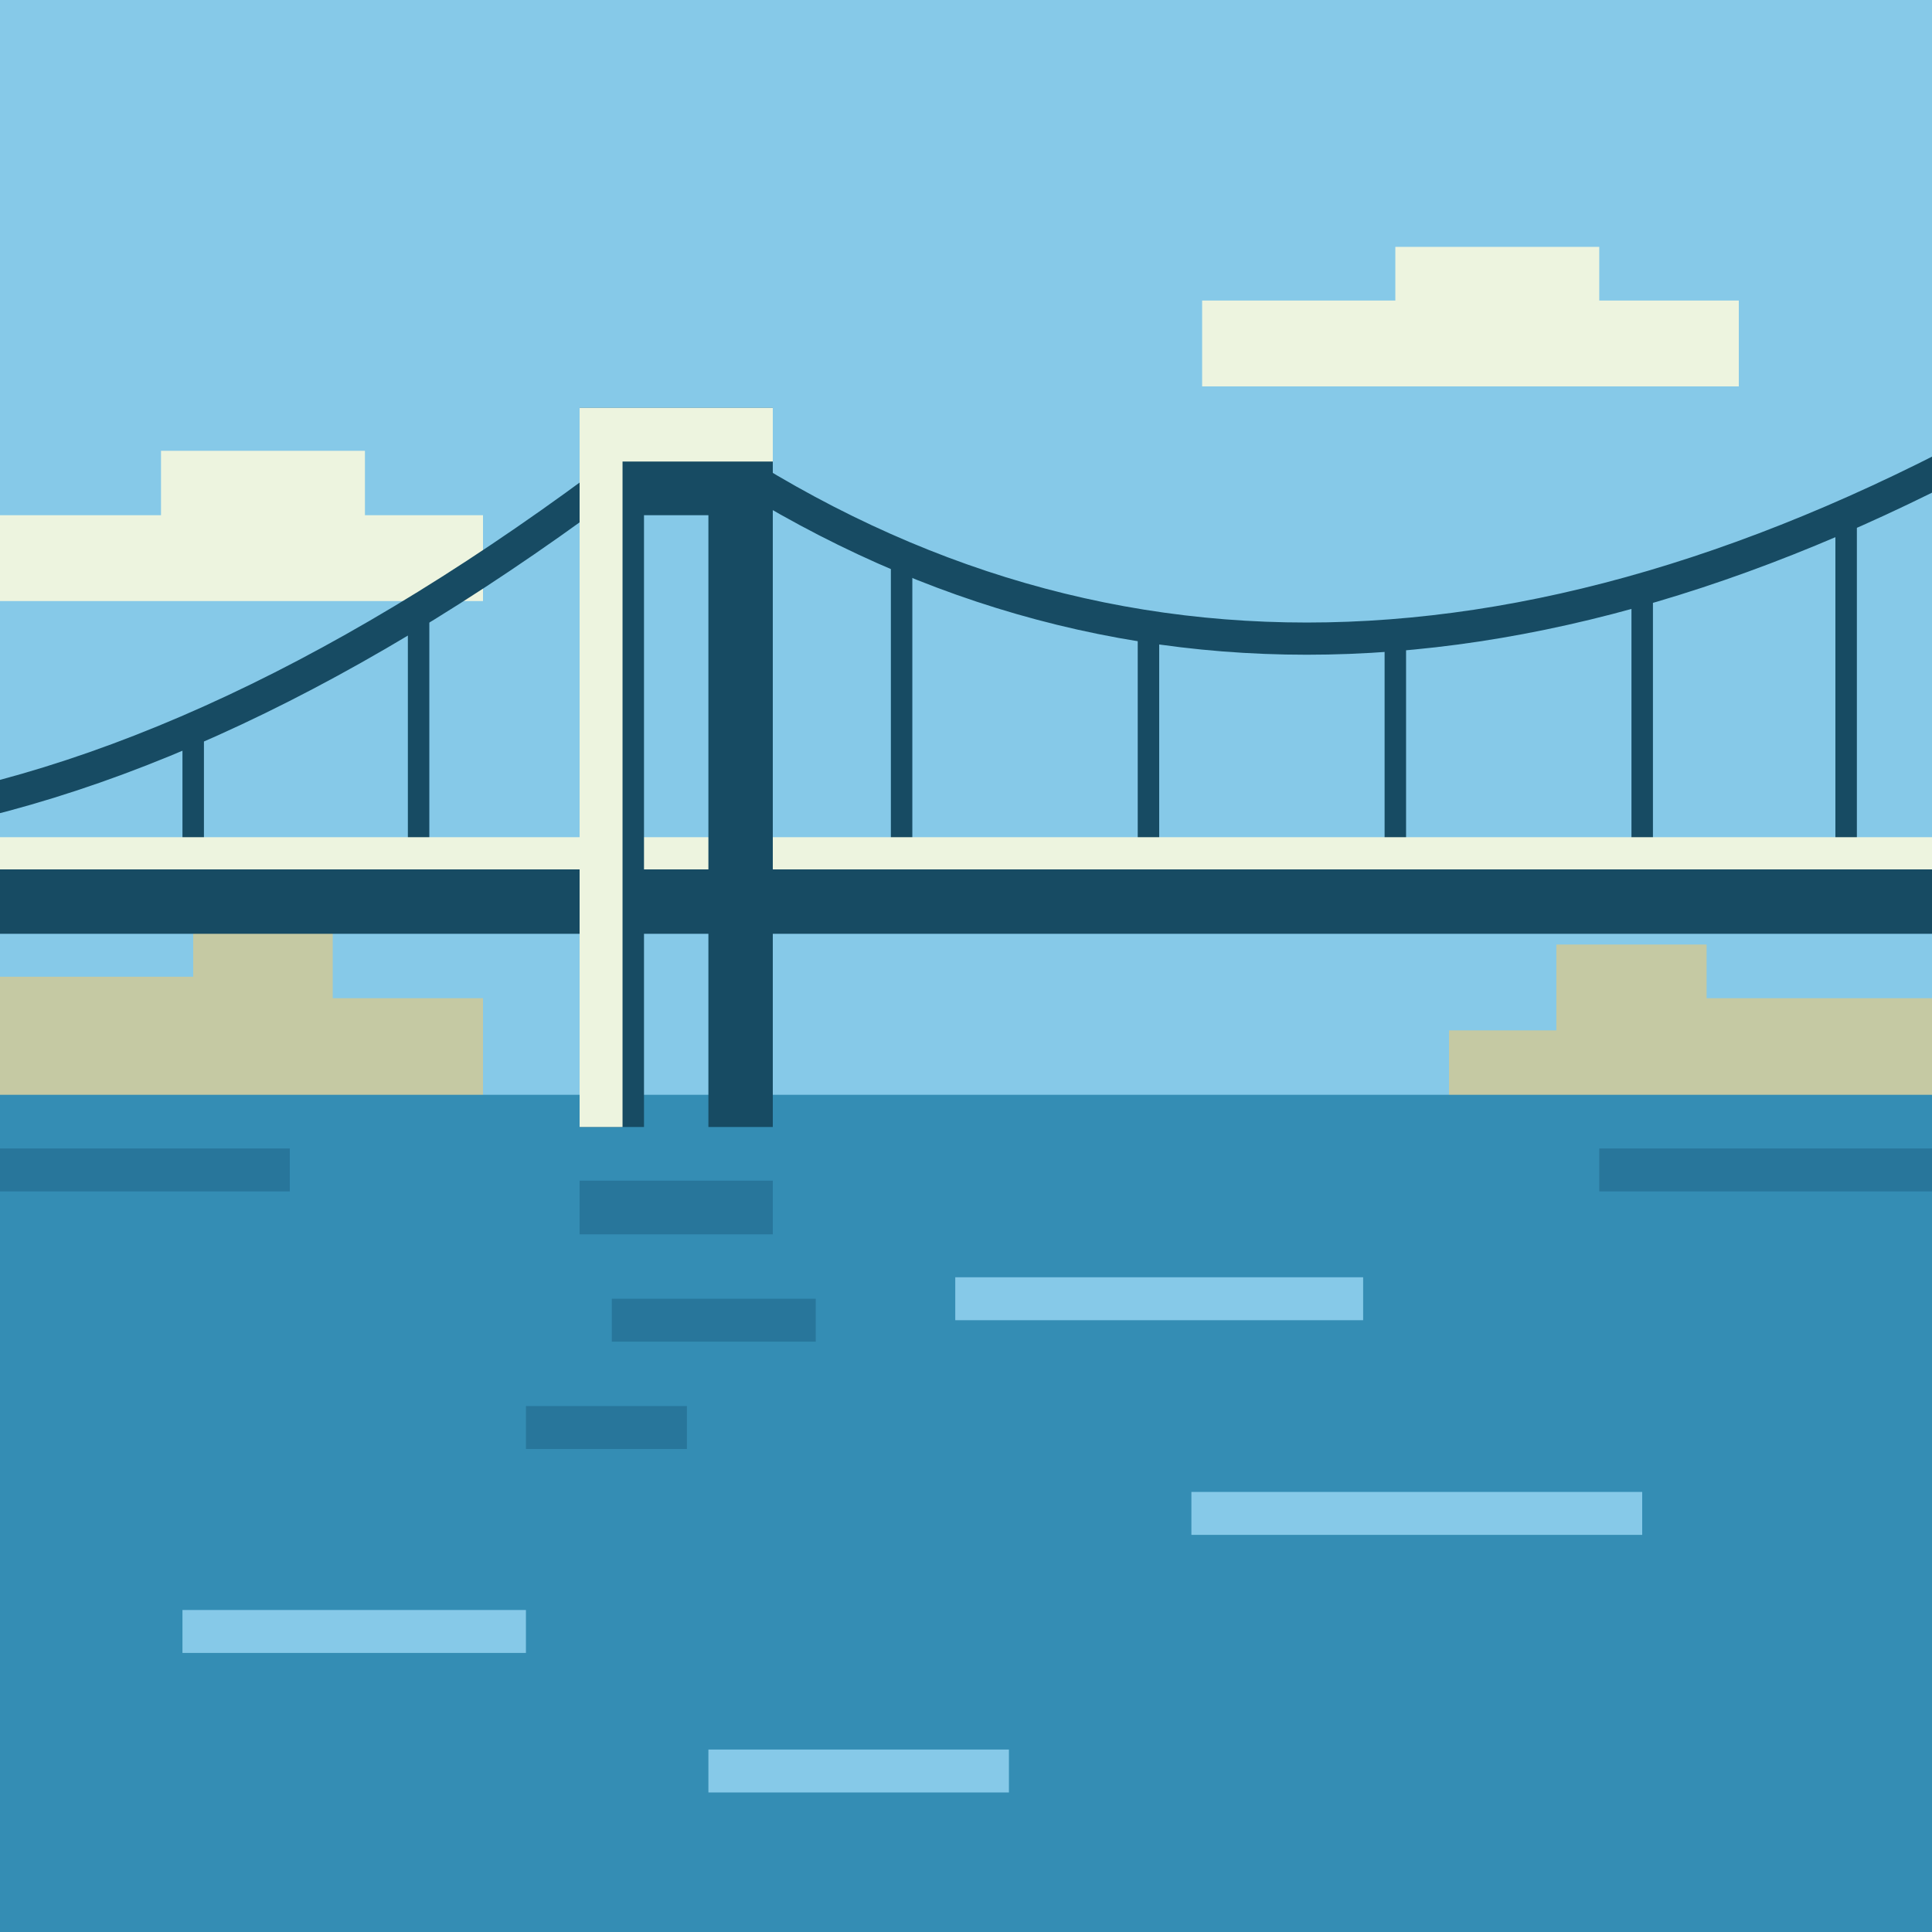
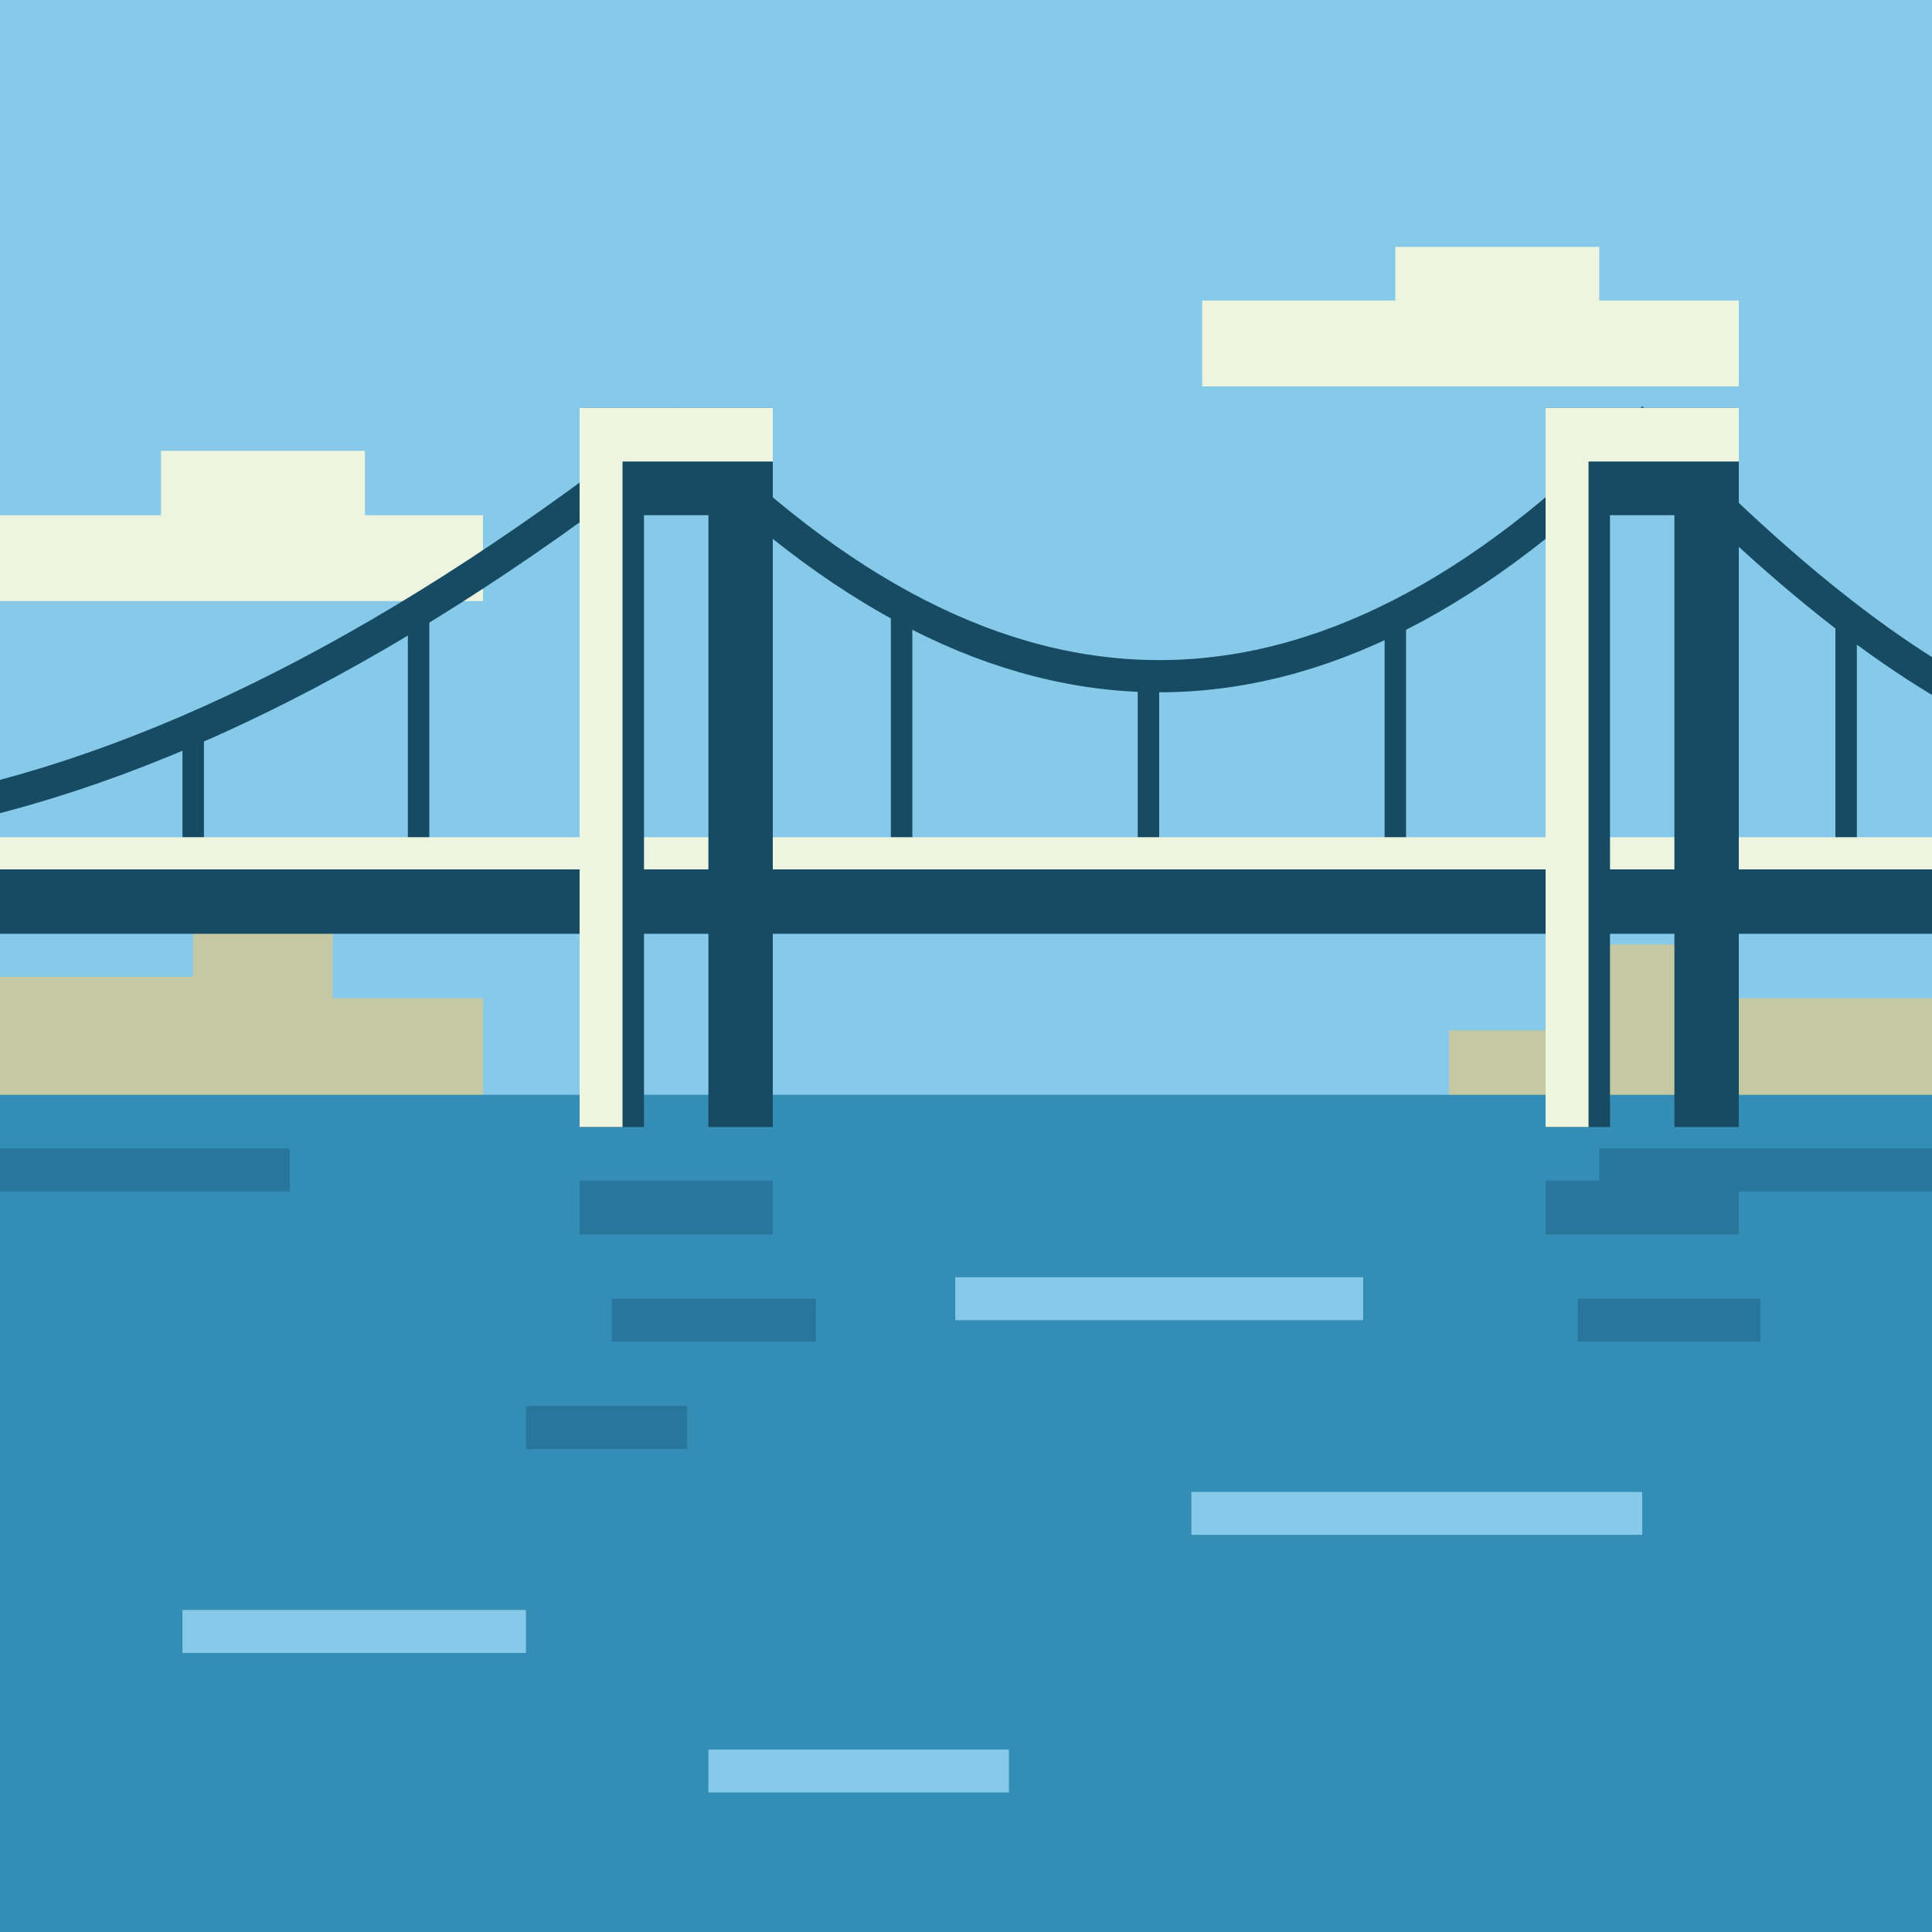
<svg xmlns="http://www.w3.org/2000/svg" viewBox="0 0 180 180">
  <path fill="#86c9e8" d="M0 0h180v180H0z" />
  <path fill="#edf4df" d="M112 28h18v-5h19v5h13v8h-50zM0 48h15v-6h19v6h11v8H0z" />
  <path fill="#c5c9a3" d="M0 91h18v-7h13v9h14v10H0zM135 96h10v-8h14v5h21v10h-45z" />
  <path fill="#348db4" d="M0 102h180v78H0z" />
  <g fill="none" stroke="#174b63">
-     <path stroke-width="3" d="M-8 76Q25 70 63 40Q118 79 188 40" />
-     <path stroke-width="2" d="M18 67.89V79 M39 56.86V79 M84 51.82V79 M107 58.38V79 M130 59.17V79 M153 54.90V79 M172 47.98V79" />
+     <path stroke-width="3" d="M-8 76Q25 70 63 40Q108 86 153 40Q174 62 190 68" />
+     <path stroke-width="2" d="M18 67.89V79 M39 56.86V79 M84 56.46V79 M107 62.99V79 M130 57.50V79 M172 57.43V79" />
  </g>
  <path fill="#174b63" d="M0 79h180v8H0z" />
  <path fill="#edf4df" d="M0 78h180v3H0z" />
  <path fill="#174b63" d="M54 38h18v67h-6V48h-6v57h-6z" />
  <path fill="#edf4df" d="M54 38h4v67h-4zM58 38h14v5H58z" />
-   <path fill="#28769b" d="M54 110h18v5H54zM57 121h19v4H57zM49 131h15v4H49zM0 107h27v4H0zM149 107h31v4h-31z" />
+   <path fill="#174b63" d="M144 38h18v67h-6V48h-6v57h-6z" />
+   <path fill="#edf4df" d="M144 38h4v67h-4zM148 38h14v5h-14z" />
+   <path fill="#28769b" d="M54 110h18v5H54zM57 121h19v4H57zM49 131h15v4H49zM0 107h27v4H0zM144 110h18v5h-18zM147 121h17v4h-17zM149 107h31v4h-31z" />
  <path fill="#86c9e8" d="M89 119h38v4H89zM111 139h42v4h-42zM17 150h32v4H17zM66 163h28v4H66z" />
</svg>
